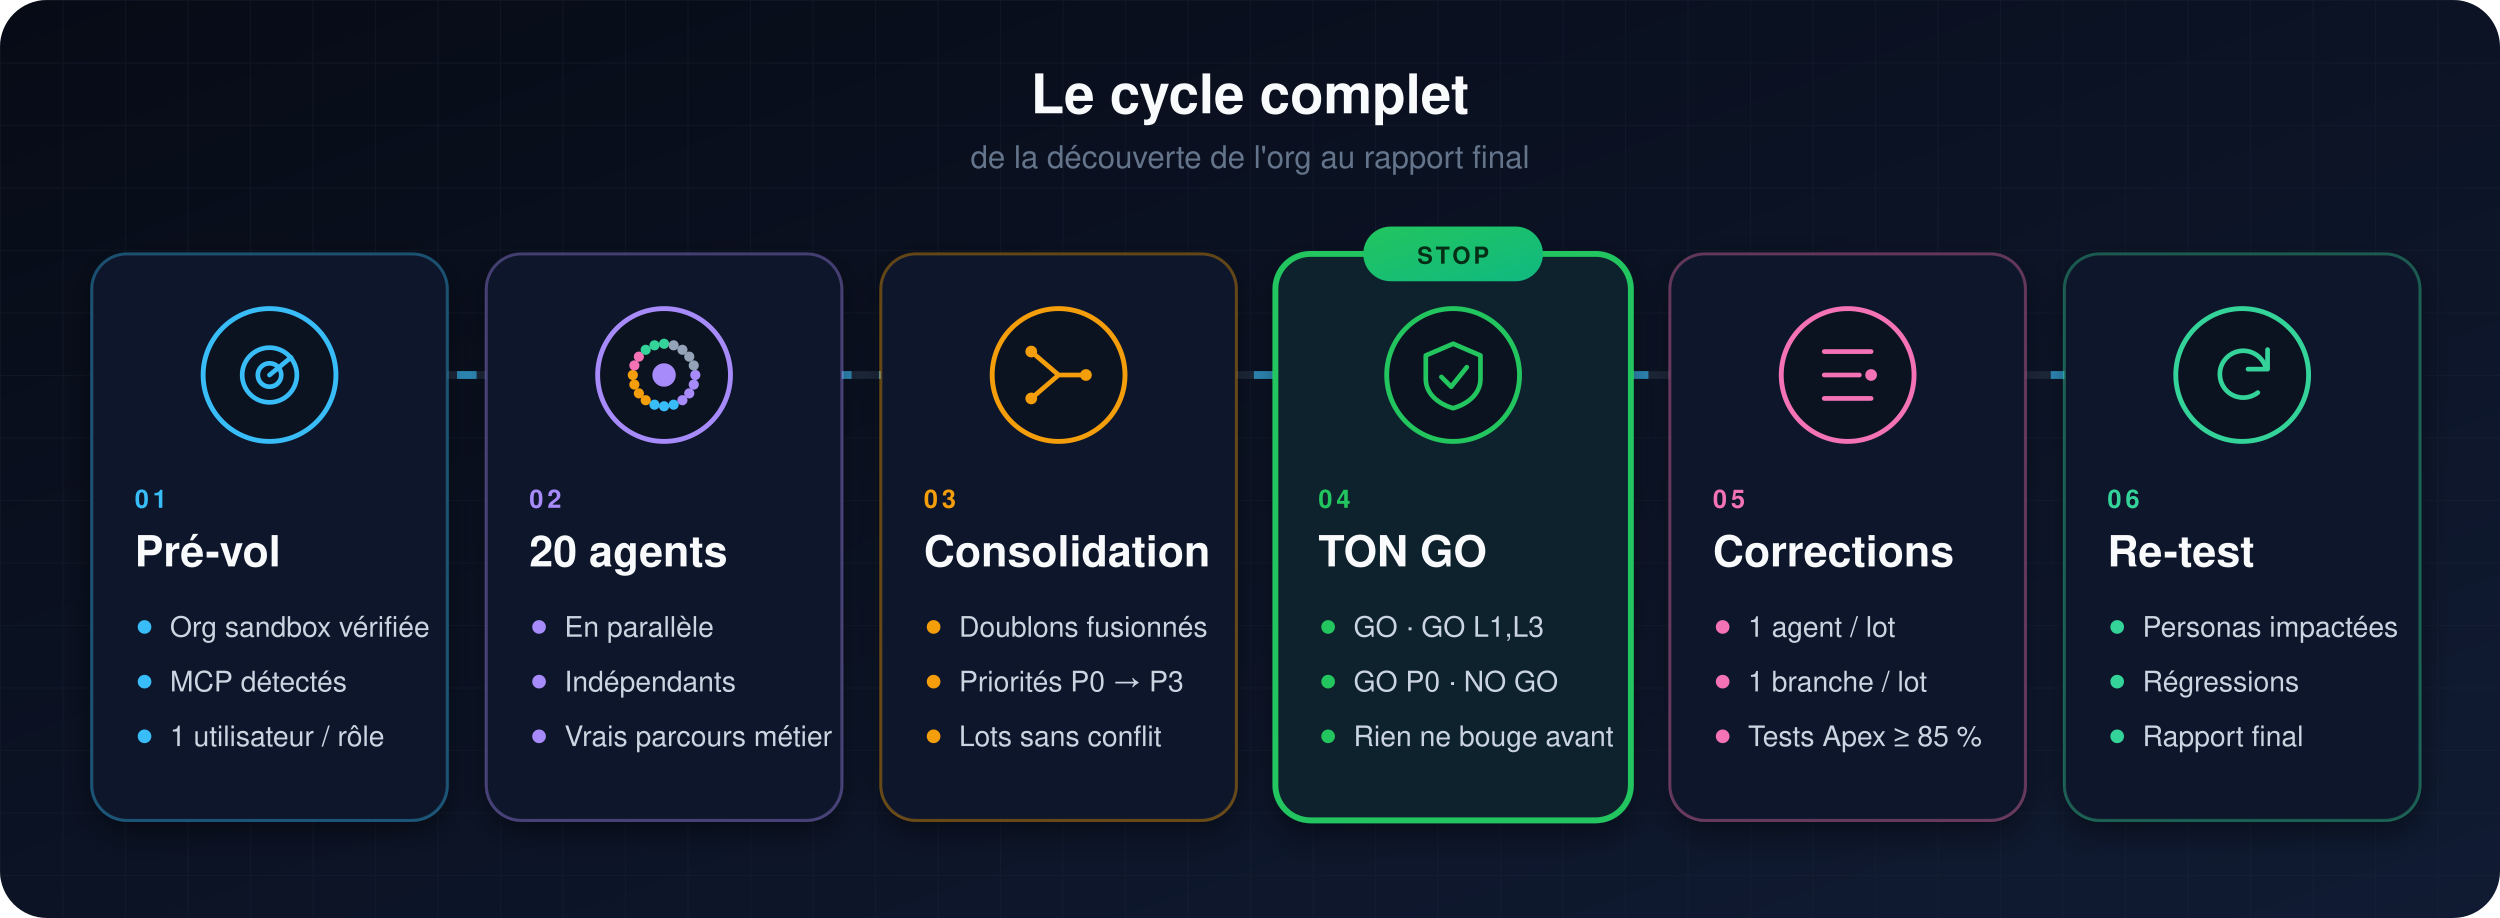
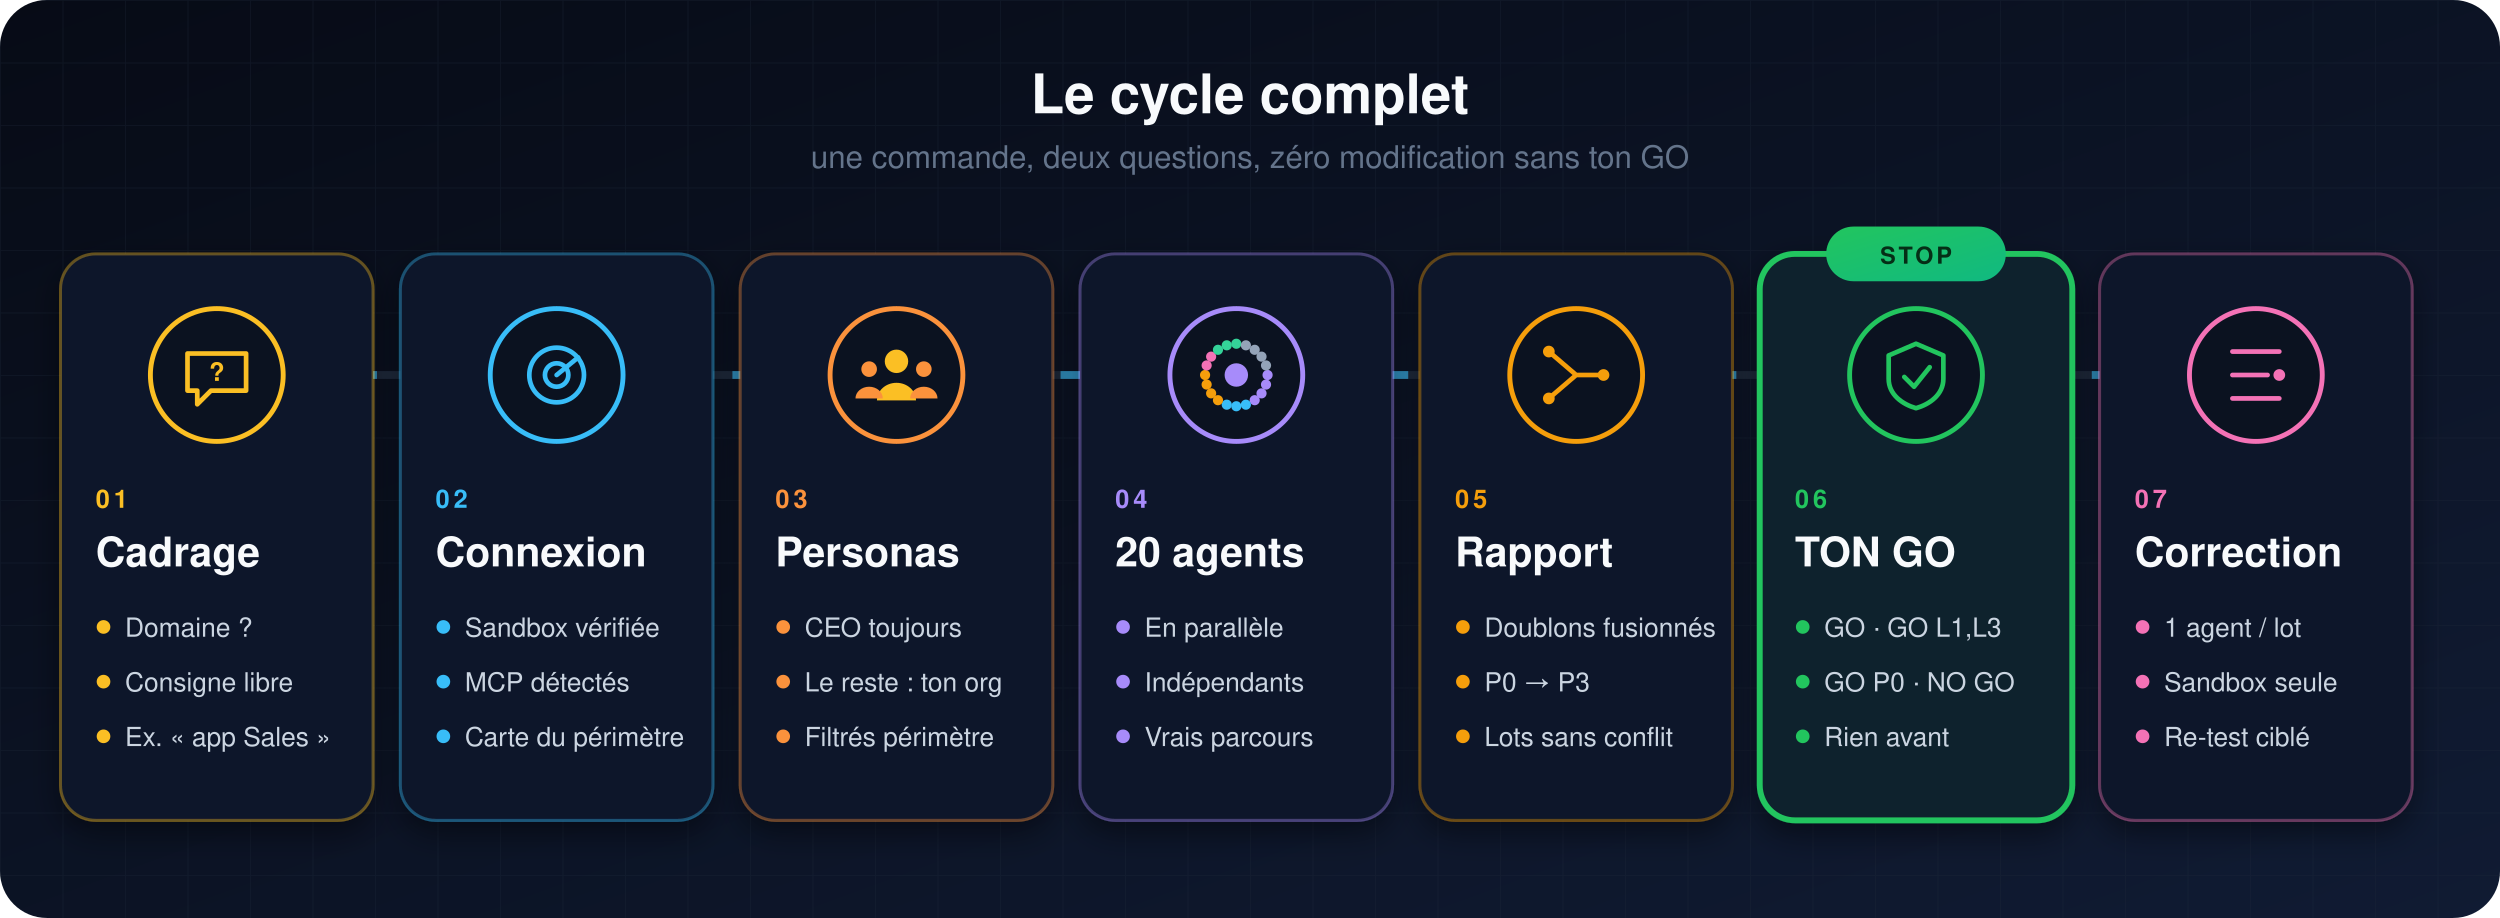
<svg xmlns="http://www.w3.org/2000/svg" width="1280" height="470" viewBox="0 0 1280 470" font-family="'Segoe UI',-apple-system,BlinkMacSystemFont,Helvetica,Arial,sans-serif">
  <defs>
    <linearGradient id="bg" x1="0" y1="0" x2="1" y2="1">
      <stop offset="0" stop-color="#070B16" />
      <stop offset="1" stop-color="#101B33" />
    </linearGradient>
    <radialGradient id="glow" cx="0.5" cy="0.5" r="0.5">
      <stop offset="0" stop-color="#38BDF8" stop-opacity="0.55" />
      <stop offset="1" stop-color="#38BDF8" stop-opacity="0" />
    </radialGradient>
    <linearGradient id="core" x1="0" y1="0" x2="1" y2="1">
      <stop offset="0" stop-color="#38BDF8" />
      <stop offset="1" stop-color="#6366F1" />
    </linearGradient>
    <linearGradient id="go" x1="0" y1="0" x2="1" y2="1">
      <stop offset="0" stop-color="#22C55E" />
      <stop offset="1" stop-color="#10B981" />
    </linearGradient>
    <pattern id="grid" width="32" height="32" patternUnits="userSpaceOnUse">
      <path d="M32 0H0V32" fill="none" stroke="#1E293B" stroke-width="1" opacity="0.6" />
    </pattern>
    <filter id="sh" x="-20%" y="-20%" width="140%" height="160%">
      <feDropShadow dx="0" dy="6" stdDeviation="8" flood-color="#000" flood-opacity="0.45" />
    </filter>
  </defs>
  <rect width="1280" height="470" rx="24" fill="url(#bg)" />
  <rect width="1280" height="470" rx="24" fill="url(#grid)" opacity="0.5" />
  <text x="640" y="58" text-anchor="middle" font-size="28" font-weight="800" fill="#F8FAFC">Le cycle complet</text>
-   <text x="640" y="86" text-anchor="middle" font-size="16" fill="#64748B">de la découverte de l'org au rapport final</text>
-   <line x1="138.0" y1="192" x2="1148.0" y2="192" stroke="#1E293B" stroke-width="4" />
-   <line x1="138.0" y1="192" x2="1148.0" y2="192" stroke="#38BDF8" stroke-width="4" stroke-dasharray="10 14" stroke-opacity="0.7">
+   <text x="640" y="86" text-anchor="middle" font-size="16" fill="#64748B">une commande, deux questions, zéro modification sans ton GO</text>
+   <line x1="111.0" y1="192" x2="1155.0" y2="192" stroke="#1E293B" stroke-width="4" />
+   <line x1="111.0" y1="192" x2="1155.0" y2="192" stroke="#38BDF8" stroke-width="4" stroke-dasharray="10 14" stroke-opacity="0.7">
    <animate attributeName="stroke-dashoffset" from="48" to="0" dur="1.2s" repeatCount="indefinite" />
  </line>
-   <rect x="47" y="130" width="182" height="290" rx="18" fill="#0F172A" stroke="#38BDF8" stroke-opacity="0.35" stroke-width="1.5" filter="url(#sh)" />
-   <circle cx="138.0" cy="192" r="34" fill="#0B1220" stroke="#38BDF8" stroke-width="2.5" />
-   <g transform="translate(138.0,192)">
+   <rect x="31" y="130" width="160" height="290" rx="18" fill="#0F172A" stroke="#FBBF24" stroke-opacity="0.35" stroke-width="1.5" filter="url(#sh)" />
+   <circle cx="111.0" cy="192" r="34" fill="#0B1220" stroke="#FBBF24" stroke-width="2.5" />
+   <g transform="translate(111.0,192)">
+     <path d="M-15 -11H15V8H-3L-10 15V8H-15Z" stroke="#FBBF24" stroke-width="2.4" fill="none" stroke-linecap="round" stroke-linejoin="round" />
+     <text x="0" y="3" text-anchor="middle" font-size="13" font-weight="800" fill="#FBBF24" stroke="none">?</text>
+   </g>
+   <text x="49" y="260" font-size="13" font-weight="700" fill="#FBBF24" letter-spacing="2">01</text>
+   <text x="49" y="290" font-size="21" font-weight="800" fill="#F8FAFC">Cadrage</text>
+   <circle cx="53" cy="321" r="3.5" fill="#FBBF24" />
+   <text x="64" y="326" font-size="13.5" fill="#CBD5E1">Domaine ?</text>
+   <circle cx="53" cy="349" r="3.5" fill="#FBBF24" />
+   <text x="64" y="354" font-size="13.5" fill="#CBD5E1">Consigne libre</text>
+   <circle cx="53" cy="377" r="3.5" fill="#FBBF24" />
+   <text x="64" y="382" font-size="13.5" fill="#CBD5E1">Ex. « app Sales »</text>
+   <rect x="205" y="130" width="160" height="290" rx="18" fill="#0F172A" stroke="#38BDF8" stroke-opacity="0.35" stroke-width="1.5" filter="url(#sh)" />
+   <circle cx="285.0" cy="192" r="34" fill="#0B1220" stroke="#38BDF8" stroke-width="2.5" />
+   <g transform="translate(285.0,192)">
    <circle r="14" stroke="#38BDF8" stroke-width="2.4" fill="none" stroke-linecap="round" stroke-linejoin="round" />
    <circle r="6" stroke="#38BDF8" stroke-width="2.4" fill="none" stroke-linecap="round" stroke-linejoin="round" />
    <path d="M0 0L11 -9" stroke="#38BDF8" stroke-width="2.4" fill="none" stroke-linecap="round" stroke-linejoin="round" />
  </g>
-   <text x="69" y="260" font-size="13" font-weight="700" fill="#38BDF8" letter-spacing="2">01</text>
-   <text x="69" y="290" font-size="22" font-weight="800" fill="#F8FAFC">Pré-vol</text>
-   <circle cx="74" cy="321" r="3.5" fill="#38BDF8" />
-   <text x="87" y="326" font-size="14.5" fill="#CBD5E1">Org sandbox vérifiée</text>
-   <circle cx="74" cy="349" r="3.5" fill="#38BDF8" />
-   <text x="87" y="354" font-size="14.5" fill="#CBD5E1">MCP détectés</text>
-   <circle cx="74" cy="377" r="3.5" fill="#38BDF8" />
-   <text x="87" y="382" font-size="14.5" fill="#CBD5E1">1 utilisateur / rôle</text>
-   <rect x="249" y="130" width="182" height="290" rx="18" fill="#0F172A" stroke="#A78BFA" stroke-opacity="0.35" stroke-width="1.5" filter="url(#sh)" />
-   <circle cx="340.0" cy="192" r="34" fill="#0B1220" stroke="#A78BFA" stroke-width="2.5" />
-   <circle cx="356.0" cy="192.0" r="2.6" fill="#A78BFA" />
-   <circle cx="355.2" cy="196.9" r="2.6" fill="#A78BFA" />
-   <circle cx="352.9" cy="201.4" r="2.6" fill="#A78BFA" />
-   <circle cx="349.4" cy="204.9" r="2.6" fill="#A78BFA" />
-   <circle cx="344.9" cy="207.2" r="2.6" fill="#38BDF8" />
-   <circle cx="340.0" cy="208.0" r="2.6" fill="#38BDF8" />
-   <circle cx="335.1" cy="207.2" r="2.6" fill="#38BDF8" />
-   <circle cx="330.6" cy="204.9" r="2.6" fill="#F59E0B" />
-   <circle cx="327.1" cy="201.4" r="2.6" fill="#F59E0B" />
-   <circle cx="324.8" cy="196.9" r="2.6" fill="#F59E0B" />
-   <circle cx="324.0" cy="192.0" r="2.6" fill="#F59E0B" />
-   <circle cx="324.8" cy="187.1" r="2.6" fill="#F472B6" />
-   <circle cx="327.1" cy="182.6" r="2.6" fill="#F472B6" />
-   <circle cx="330.6" cy="179.1" r="2.6" fill="#34D399" />
-   <circle cx="335.1" cy="176.8" r="2.6" fill="#34D399" />
-   <circle cx="340.0" cy="176.0" r="2.6" fill="#34D399" />
-   <circle cx="344.9" cy="176.8" r="2.6" fill="#94A3B8" />
-   <circle cx="349.4" cy="179.1" r="2.6" fill="#94A3B8" />
-   <circle cx="352.9" cy="182.6" r="2.6" fill="#94A3B8" />
-   <circle cx="355.2" cy="187.1" r="2.6" fill="#94A3B8" />
-   <circle cx="340.0" cy="192" r="6" fill="#A78BFA" />
-   <text x="271" y="260" font-size="13" font-weight="700" fill="#A78BFA" letter-spacing="2">02</text>
-   <text x="271" y="290" font-size="22" font-weight="800" fill="#F8FAFC">20 agents</text>
-   <circle cx="276" cy="321" r="3.5" fill="#A78BFA" />
-   <text x="289" y="326" font-size="14.5" fill="#CBD5E1">En parallèle</text>
-   <circle cx="276" cy="349" r="3.5" fill="#A78BFA" />
-   <text x="289" y="354" font-size="14.5" fill="#CBD5E1">Indépendants</text>
-   <circle cx="276" cy="377" r="3.5" fill="#A78BFA" />
-   <text x="289" y="382" font-size="14.5" fill="#CBD5E1">Vrais parcours métier</text>
-   <rect x="451" y="130" width="182" height="290" rx="18" fill="#0F172A" stroke="#F59E0B" stroke-opacity="0.35" stroke-width="1.5" filter="url(#sh)" />
-   <circle cx="542.0" cy="192" r="34" fill="#0B1220" stroke="#F59E0B" stroke-width="2.5" />
-   <g transform="translate(542.0,192)">
+   <text x="223" y="260" font-size="13" font-weight="700" fill="#38BDF8" letter-spacing="2">02</text>
+   <text x="223" y="290" font-size="21" font-weight="800" fill="#F8FAFC">Connexion</text>
+   <circle cx="227" cy="321" r="3.5" fill="#38BDF8" />
+   <text x="238" y="326" font-size="13.5" fill="#CBD5E1">Sandbox vérifiée</text>
+   <circle cx="227" cy="349" r="3.5" fill="#38BDF8" />
+   <text x="238" y="354" font-size="13.5" fill="#CBD5E1">MCP détectés</text>
+   <circle cx="227" cy="377" r="3.5" fill="#38BDF8" />
+   <text x="238" y="382" font-size="13.5" fill="#CBD5E1">Carte du périmètre</text>
+   <rect x="379" y="130" width="160" height="290" rx="18" fill="#0F172A" stroke="#FB923C" stroke-opacity="0.35" stroke-width="1.5" filter="url(#sh)" />
+   <circle cx="459.0" cy="192" r="34" fill="#0B1220" stroke="#FB923C" stroke-width="2.5" />
+   <g transform="translate(459.0,192)">
+     <circle cx="0" cy="-7" r="6" fill="#FBBF24" />
+     <path d="M-10 13a10 9 0 0 1 20 0z" fill="#FBBF24" />
+     <circle cx="-14" cy="-3" r="4" fill="#FB923C" />
+     <path d="M-21 12a7 6 0 0 1 14 0z" fill="#FB923C" />
+     <circle cx="14" cy="-3" r="4" fill="#FB923C" />
+     <path d="M7 12a7 6 0 0 1 14 0z" fill="#FB923C" />
+   </g>
+   <text x="397" y="260" font-size="13" font-weight="700" fill="#FB923C" letter-spacing="2">03</text>
+   <text x="397" y="290" font-size="21" font-weight="800" fill="#F8FAFC">Personas</text>
+   <circle cx="401" cy="321" r="3.5" fill="#FB923C" />
+   <text x="412" y="326" font-size="13.5" fill="#CBD5E1">CEO toujours</text>
+   <circle cx="401" cy="349" r="3.5" fill="#FB923C" />
+   <text x="412" y="354" font-size="13.5" fill="#CBD5E1">Le reste : ton org</text>
+   <circle cx="401" cy="377" r="3.5" fill="#FB923C" />
+   <text x="412" y="382" font-size="13.5" fill="#CBD5E1">Filtrés périmètre</text>
+   <rect x="553" y="130" width="160" height="290" rx="18" fill="#0F172A" stroke="#A78BFA" stroke-opacity="0.35" stroke-width="1.5" filter="url(#sh)" />
+   <circle cx="633.0" cy="192" r="34" fill="#0B1220" stroke="#A78BFA" stroke-width="2.5" />
+   <circle cx="649.0" cy="192.0" r="2.6" fill="#A78BFA" />
+   <circle cx="648.2" cy="196.9" r="2.6" fill="#A78BFA" />
+   <circle cx="645.9" cy="201.4" r="2.6" fill="#A78BFA" />
+   <circle cx="642.4" cy="204.9" r="2.6" fill="#A78BFA" />
+   <circle cx="637.9" cy="207.2" r="2.6" fill="#38BDF8" />
+   <circle cx="633.0" cy="208.0" r="2.6" fill="#38BDF8" />
+   <circle cx="628.1" cy="207.2" r="2.6" fill="#38BDF8" />
+   <circle cx="623.6" cy="204.9" r="2.6" fill="#F59E0B" />
+   <circle cx="620.1" cy="201.4" r="2.6" fill="#F59E0B" />
+   <circle cx="617.8" cy="196.9" r="2.6" fill="#F59E0B" />
+   <circle cx="617.0" cy="192.0" r="2.6" fill="#F59E0B" />
+   <circle cx="617.8" cy="187.1" r="2.6" fill="#F472B6" />
+   <circle cx="620.1" cy="182.6" r="2.6" fill="#F472B6" />
+   <circle cx="623.6" cy="179.1" r="2.6" fill="#34D399" />
+   <circle cx="628.1" cy="176.8" r="2.6" fill="#34D399" />
+   <circle cx="633.0" cy="176.0" r="2.6" fill="#34D399" />
+   <circle cx="637.9" cy="176.8" r="2.6" fill="#94A3B8" />
+   <circle cx="642.4" cy="179.1" r="2.6" fill="#94A3B8" />
+   <circle cx="645.9" cy="182.6" r="2.6" fill="#94A3B8" />
+   <circle cx="648.2" cy="187.1" r="2.6" fill="#94A3B8" />
+   <circle cx="633.0" cy="192" r="6" fill="#A78BFA" />
+   <text x="571" y="260" font-size="13" font-weight="700" fill="#A78BFA" letter-spacing="2">04</text>
+   <text x="571" y="290" font-size="21" font-weight="800" fill="#F8FAFC">20 agents</text>
+   <circle cx="575" cy="321" r="3.5" fill="#A78BFA" />
+   <text x="586" y="326" font-size="13.5" fill="#CBD5E1">En parallèle</text>
+   <circle cx="575" cy="349" r="3.5" fill="#A78BFA" />
+   <text x="586" y="354" font-size="13.5" fill="#CBD5E1">Indépendants</text>
+   <circle cx="575" cy="377" r="3.5" fill="#A78BFA" />
+   <text x="586" y="382" font-size="13.5" fill="#CBD5E1">Vrais parcours</text>
+   <rect x="727" y="130" width="160" height="290" rx="18" fill="#0F172A" stroke="#F59E0B" stroke-opacity="0.35" stroke-width="1.5" filter="url(#sh)" />
+   <circle cx="807.0" cy="192" r="34" fill="#0B1220" stroke="#F59E0B" stroke-width="2.5" />
+   <g transform="translate(807.0,192)">
    <path d="M-14 -12L0 0L-14 12M0 0H14" stroke="#F59E0B" stroke-width="2.4" fill="none" stroke-linecap="round" stroke-linejoin="round" />
    <circle cx="-14" cy="-12" r="3" fill="#F59E0B" />
    <circle cx="-14" cy="12" r="3" fill="#F59E0B" />
    <circle cx="14" cy="0" r="3" fill="#F59E0B" />
  </g>
-   <text x="473" y="260" font-size="13" font-weight="700" fill="#F59E0B" letter-spacing="2">03</text>
-   <text x="473" y="290" font-size="22" font-weight="800" fill="#F8FAFC">Consolidation</text>
-   <circle cx="478" cy="321" r="3.5" fill="#F59E0B" />
-   <text x="491" y="326" font-size="14.5" fill="#CBD5E1">Doublons fusionnés</text>
-   <circle cx="478" cy="349" r="3.5" fill="#F59E0B" />
-   <text x="491" y="354" font-size="14.5" fill="#CBD5E1">Priorités P0 → P3</text>
-   <circle cx="478" cy="377" r="3.5" fill="#F59E0B" />
-   <text x="491" y="382" font-size="14.5" fill="#CBD5E1">Lots sans conflit</text>
-   <rect x="653" y="130" width="182" height="290" rx="18" fill="#0F172A" stroke="#22C55E" stroke-opacity="1" stroke-width="3" filter="url(#sh)" />
-   <rect x="653" y="130" width="182" height="290" rx="18" fill="#22C55E" fill-opacity="0.07" />
-   <rect x="698.0" y="116" width="92" height="28" rx="14" fill="url(#go)" />
-   <text x="744.0" y="135" text-anchor="middle" font-size="12" font-weight="800" fill="#052e16" letter-spacing="1.5">STOP</text>
-   <circle cx="744.0" cy="192" r="34" fill="#0B1220" stroke="#22C55E" stroke-width="2.5" />
-   <g transform="translate(744.0,192)">
+   <text x="745" y="260" font-size="13" font-weight="700" fill="#F59E0B" letter-spacing="2">05</text>
+   <text x="745" y="290" font-size="21" font-weight="800" fill="#F8FAFC">Rapport</text>
+   <circle cx="749" cy="321" r="3.5" fill="#F59E0B" />
+   <text x="760" y="326" font-size="13.5" fill="#CBD5E1">Doublons fusionnés</text>
+   <circle cx="749" cy="349" r="3.5" fill="#F59E0B" />
+   <text x="760" y="354" font-size="13.5" fill="#CBD5E1">P0 → P3</text>
+   <circle cx="749" cy="377" r="3.5" fill="#F59E0B" />
+   <text x="760" y="382" font-size="13.5" fill="#CBD5E1">Lots sans conflit</text>
+   <rect x="901" y="130" width="160" height="290" rx="18" fill="#0F172A" stroke="#22C55E" stroke-opacity="1" stroke-width="3" filter="url(#sh)" />
+   <rect x="901" y="130" width="160" height="290" rx="18" fill="#22C55E" fill-opacity="0.07" />
+   <rect x="935.0" y="116" width="92" height="28" rx="14" fill="url(#go)" />
+   <text x="981.0" y="135" text-anchor="middle" font-size="12" font-weight="800" fill="#052e16" letter-spacing="1.5">STOP</text>
+   <circle cx="981.0" cy="192" r="34" fill="#0B1220" stroke="#22C55E" stroke-width="2.5" />
+   <g transform="translate(981.0,192)">
    <path d="M0 -16L14 -10V2C14 10 7 15 0 17C-7 15 -14 10 -14 2V-10Z" stroke="#22C55E" stroke-width="2.4" fill="none" stroke-linecap="round" stroke-linejoin="round" />
    <path d="M-6 1L-1 6L7 -4" stroke="#22C55E" stroke-width="2.4" fill="none" stroke-linecap="round" stroke-linejoin="round" />
  </g>
-   <text x="675" y="260" font-size="13" font-weight="700" fill="#22C55E" letter-spacing="2">04</text>
-   <text x="675" y="290" font-size="22" font-weight="800" fill="#F8FAFC">TON GO</text>
-   <circle cx="680" cy="321" r="3.5" fill="#22C55E" />
-   <text x="693" y="326" font-size="14.5" fill="#CBD5E1">GO · GO L1,L3</text>
-   <circle cx="680" cy="349" r="3.5" fill="#22C55E" />
-   <text x="693" y="354" font-size="14.5" fill="#CBD5E1">GO P0 · NO GO</text>
-   <circle cx="680" cy="377" r="3.5" fill="#22C55E" />
-   <text x="693" y="382" font-size="14.5" fill="#CBD5E1">Rien ne bouge avant</text>
-   <rect x="855" y="130" width="182" height="290" rx="18" fill="#0F172A" stroke="#F472B6" stroke-opacity="0.35" stroke-width="1.5" filter="url(#sh)" />
-   <circle cx="946.0" cy="192" r="34" fill="#0B1220" stroke="#F472B6" stroke-width="2.5" />
-   <g transform="translate(946.0,192)">
+   <text x="919" y="260" font-size="13" font-weight="700" fill="#22C55E" letter-spacing="2">06</text>
+   <text x="919" y="290" font-size="21" font-weight="800" fill="#F8FAFC">TON GO</text>
+   <circle cx="923" cy="321" r="3.5" fill="#22C55E" />
+   <text x="934" y="326" font-size="13.5" fill="#CBD5E1">GO · GO L1,L3</text>
+   <circle cx="923" cy="349" r="3.5" fill="#22C55E" />
+   <text x="934" y="354" font-size="13.5" fill="#CBD5E1">GO P0 · NO GO</text>
+   <circle cx="923" cy="377" r="3.5" fill="#22C55E" />
+   <text x="934" y="382" font-size="13.5" fill="#CBD5E1">Rien avant</text>
+   <rect x="1075" y="130" width="160" height="290" rx="18" fill="#0F172A" stroke="#F472B6" stroke-opacity="0.35" stroke-width="1.5" filter="url(#sh)" />
+   <circle cx="1155.0" cy="192" r="34" fill="#0B1220" stroke="#F472B6" stroke-width="2.5" />
+   <g transform="translate(1155.0,192)">
    <path d="M-12 -12H12M-12 0H6M-12 12H12" stroke="#F472B6" stroke-width="2.4" fill="none" stroke-linecap="round" stroke-linejoin="round" />
    <circle cx="12" cy="0" r="3" fill="#F472B6" />
  </g>
-   <text x="877" y="260" font-size="13" font-weight="700" fill="#F472B6" letter-spacing="2">05</text>
-   <text x="877" y="290" font-size="22" font-weight="800" fill="#F8FAFC">Corrections</text>
-   <circle cx="882" cy="321" r="3.5" fill="#F472B6" />
-   <text x="895" y="326" font-size="14.5" fill="#CBD5E1">1 agent / lot</text>
-   <circle cx="882" cy="349" r="3.5" fill="#F472B6" />
-   <text x="895" y="354" font-size="14.5" fill="#CBD5E1">1 branche / lot</text>
-   <circle cx="882" cy="377" r="3.5" fill="#F472B6" />
-   <text x="895" y="382" font-size="14.5" fill="#CBD5E1">Tests Apex ≥ 85 %</text>
-   <rect x="1057" y="130" width="182" height="290" rx="18" fill="#0F172A" stroke="#34D399" stroke-opacity="0.35" stroke-width="1.5" filter="url(#sh)" />
-   <circle cx="1148.0" cy="192" r="34" fill="#0B1220" stroke="#34D399" stroke-width="2.5" />
-   <g transform="translate(1148.0,192)">
-     <path d="M12 -4A12 12 0 1 0 8 9" stroke="#34D399" stroke-width="2.4" fill="none" stroke-linecap="round" stroke-linejoin="round" />
-     <path d="M13 -13V-3H3" stroke="#34D399" stroke-width="2.4" fill="none" stroke-linecap="round" stroke-linejoin="round" />
-   </g>
-   <text x="1079" y="260" font-size="13" font-weight="700" fill="#34D399" letter-spacing="2">06</text>
-   <text x="1079" y="290" font-size="22" font-weight="800" fill="#F8FAFC">Re-test</text>
-   <circle cx="1084" cy="321" r="3.5" fill="#34D399" />
-   <text x="1097" y="326" font-size="14.5" fill="#CBD5E1">Personas impactées</text>
-   <circle cx="1084" cy="349" r="3.5" fill="#34D399" />
-   <text x="1097" y="354" font-size="14.5" fill="#CBD5E1">Régressions</text>
-   <circle cx="1084" cy="377" r="3.5" fill="#34D399" />
-   <text x="1097" y="382" font-size="14.5" fill="#CBD5E1">Rapport final</text>
+   <text x="1093" y="260" font-size="13" font-weight="700" fill="#F472B6" letter-spacing="2">07</text>
+   <text x="1093" y="290" font-size="21" font-weight="800" fill="#F8FAFC">Correction</text>
+   <circle cx="1097" cy="321" r="3.5" fill="#F472B6" />
+   <text x="1108" y="326" font-size="13.5" fill="#CBD5E1">1 agent / lot</text>
+   <circle cx="1097" cy="349" r="3.5" fill="#F472B6" />
+   <text x="1108" y="354" font-size="13.5" fill="#CBD5E1">Sandbox seule</text>
+   <circle cx="1097" cy="377" r="3.5" fill="#F472B6" />
+   <text x="1108" y="382" font-size="13.5" fill="#CBD5E1">Re-test ciblé</text>
</svg>
